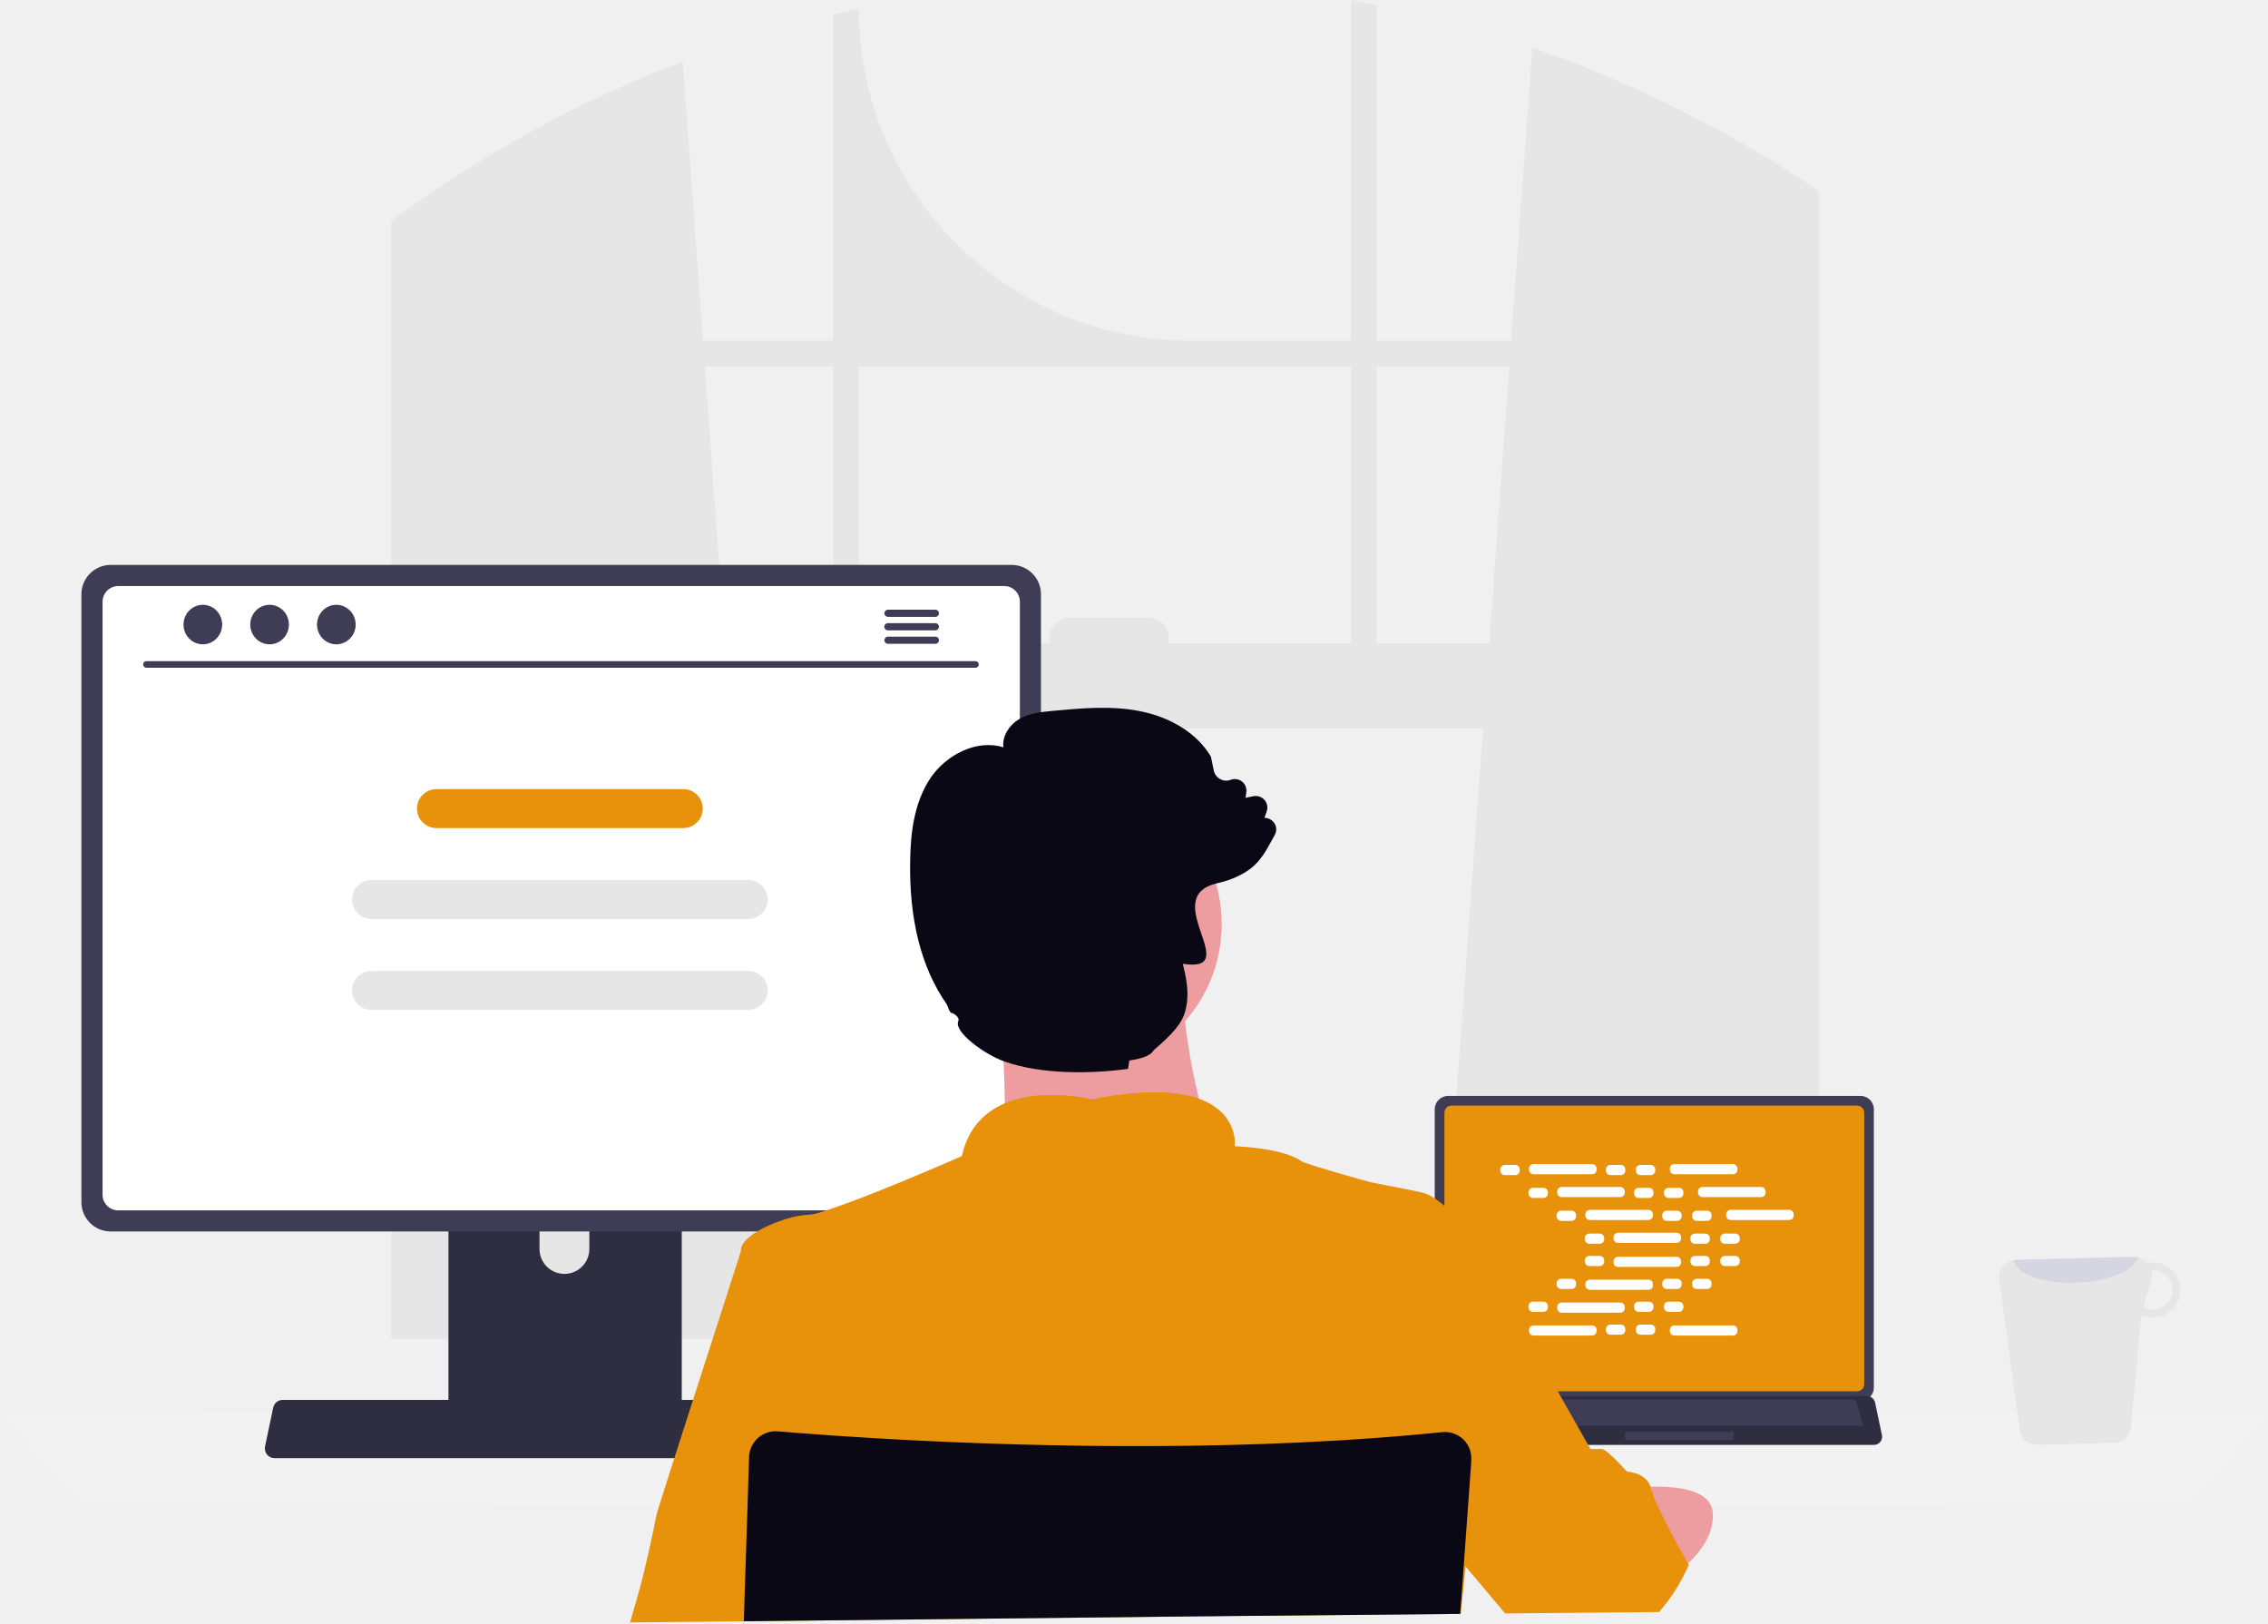
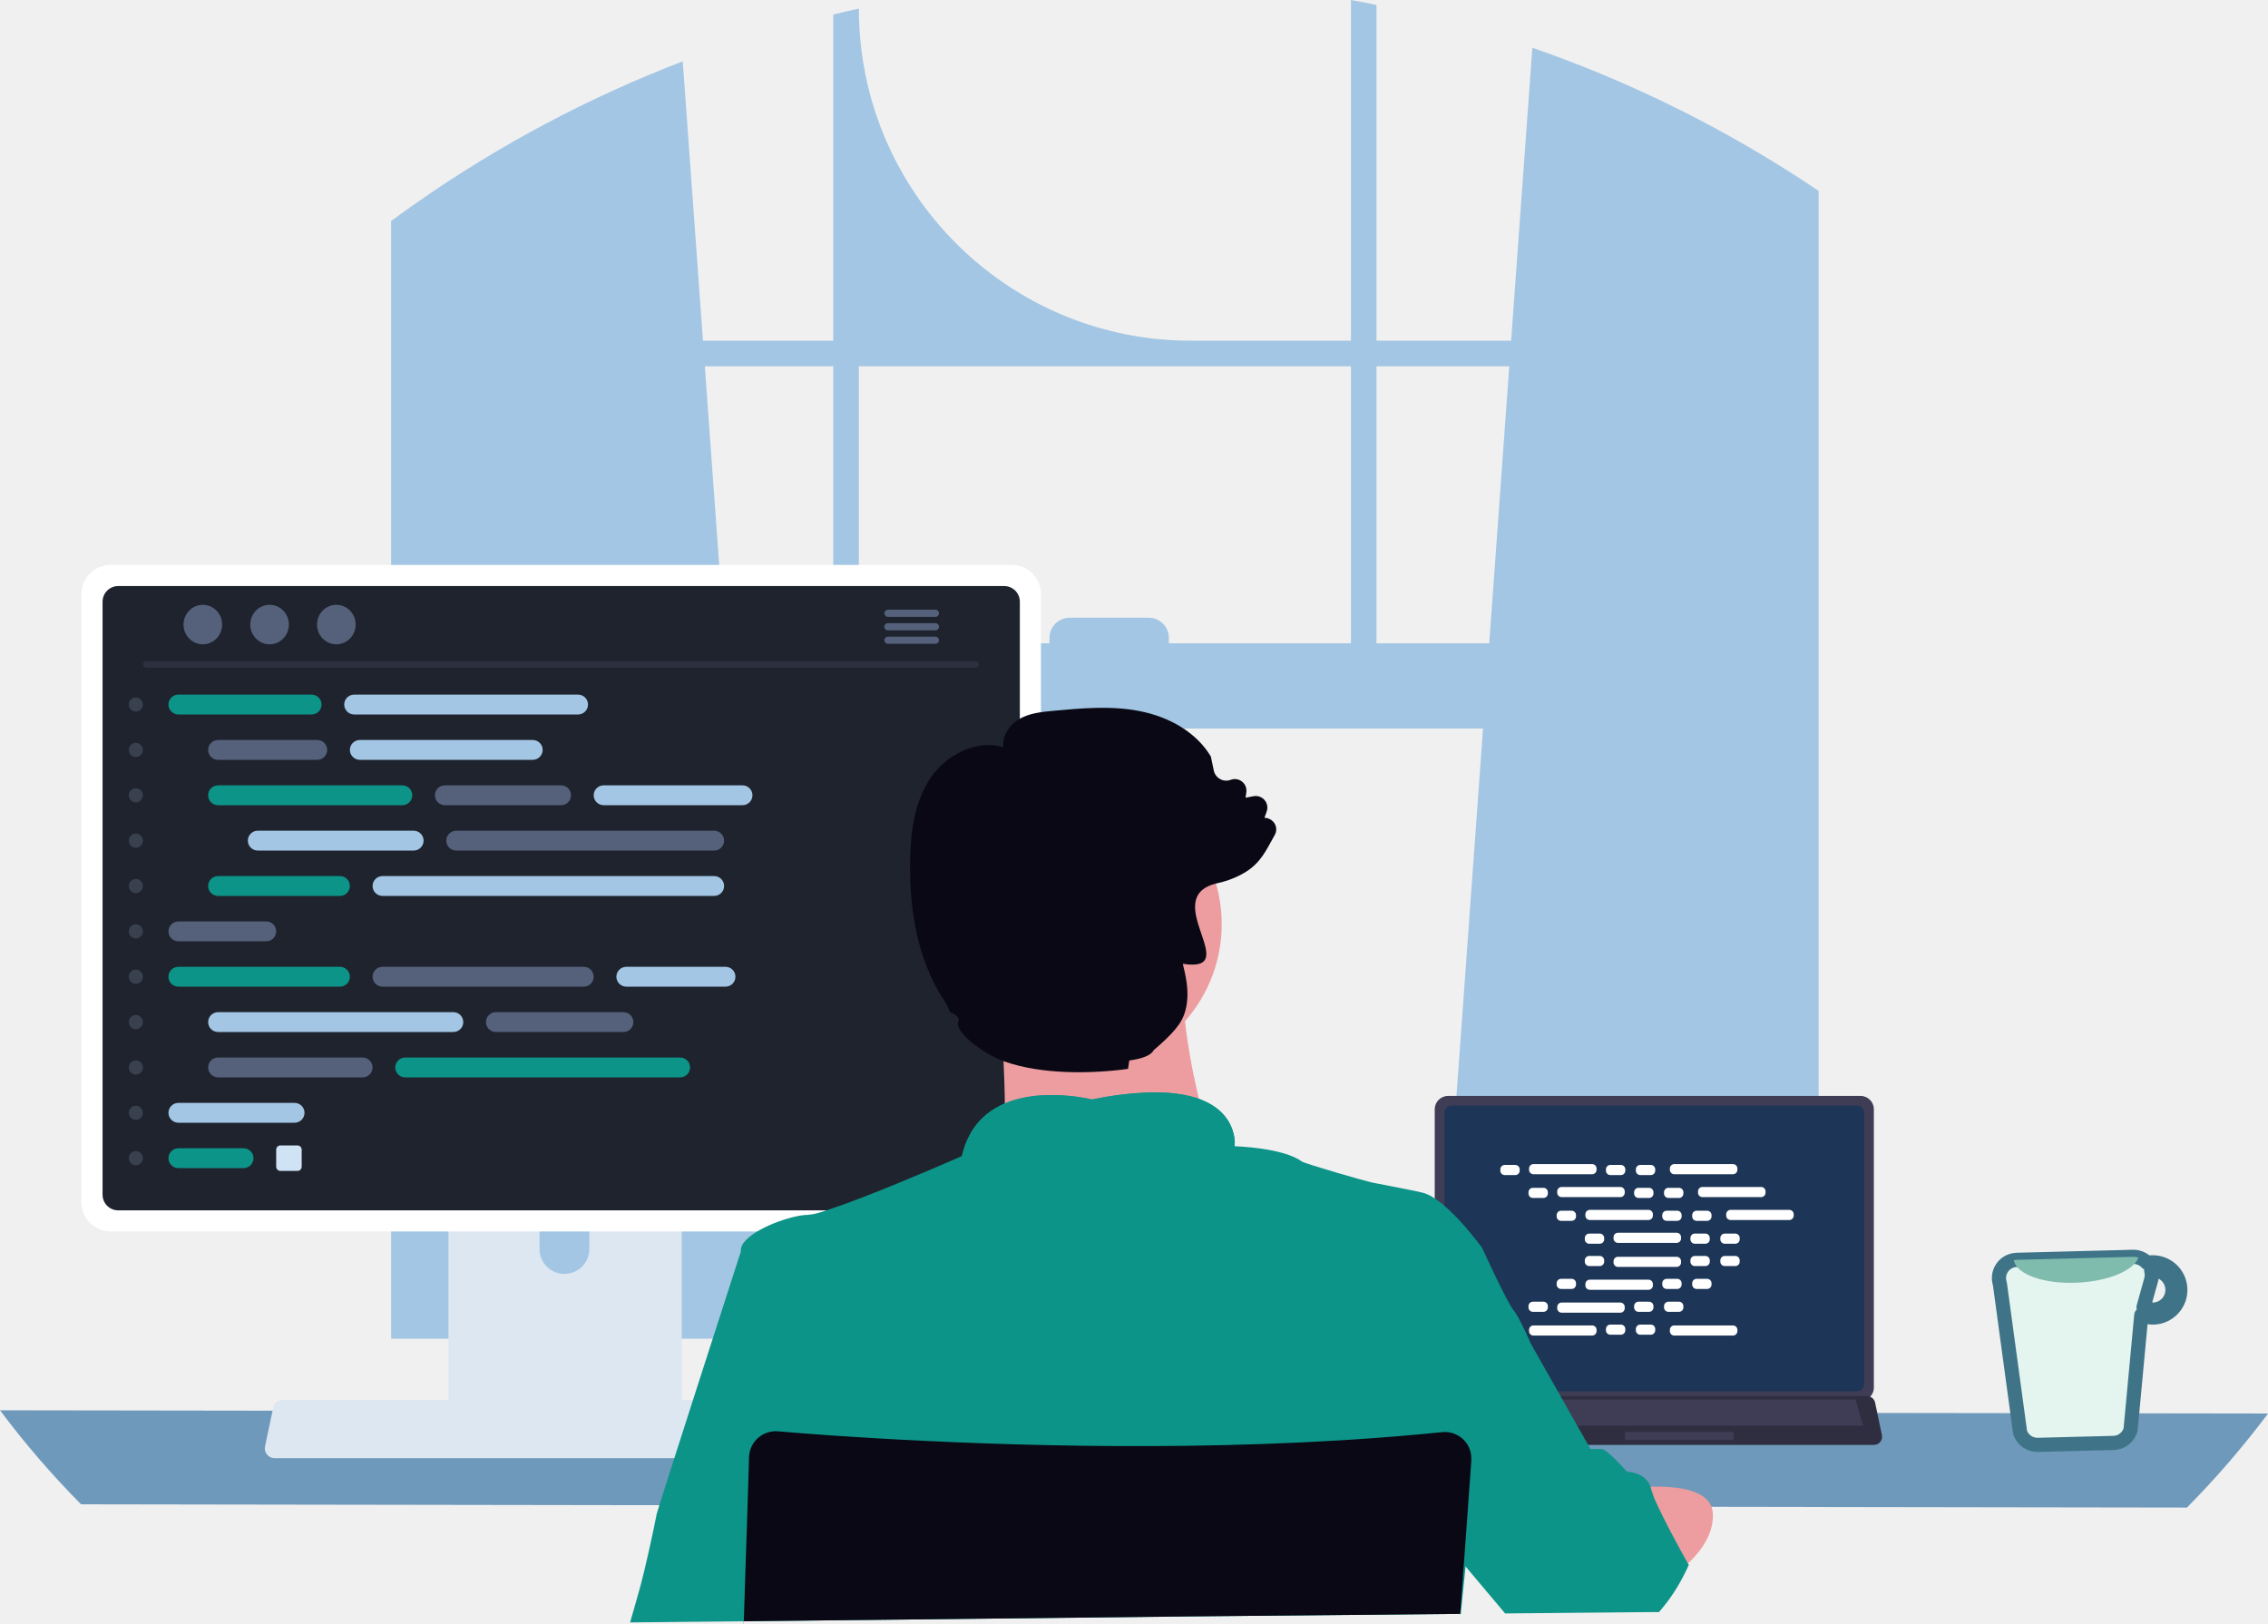
<svg xmlns="http://www.w3.org/2000/svg" width="800" height="572.62" viewBox="0 0 800 572.62" role="img" artist="Katerina Limpitsouni" source="https://undraw.co/">
+   <style>
+ /* Steam over the mug. CSS animation rather than script: this file is loaded
+    through an &lt;img&gt; tag, which runs declarative animation but blocks JS.
+    The wisps sit outside the outer translate, so their coordinates are plain
+    root viewBox units — the mug measures x 705-769, y 443-510 there. */
+ .steam{fill:none;stroke:#9ec2e2;stroke-width:4;stroke-linecap:round;opacity:0;
+ transform-box:fill-box;transform-origin:50% 100%;
+ animation:steamrise 3.6s linear infinite}
+ .steam-b{animation-delay:1.2s}
+ .steam-c{animation-delay:2.4s}
+ @keyframes steamrise{
+ 0%{opacity:0;transform:translateY(5px) scale(.72)}
+ 22%{opacity:.85}
+ 62%{opacity:.5}
+ 100%{opacity:0;transform:translateY(-26px) scale(1.32)}}
+ @media(prefers-reduced-motion:reduce){.steam{animation:none;opacity:.45}}
+ </style>
  <g transform="translate(-28.583 -435)">
-     <path d="M878.163,227.233c-1-.664-2-1.294-3-1.936a435.517,435.517,0,0,0-91.985-44.589l-7.491,103.335H728.2V165.624c-2.989-.618-6-1.2-9.014-1.752V284.043H662.753A117.137,117.137,0,0,1,545.616,166.906h0c-3.024.653-6.025,1.352-9.026,2.1V284.043H490.627l-7.136-98.536a436.225,436.225,0,0,0-93.851,49.858c-.5.344-1.008.7-1.5,1.042-2.531,1.775-5.028,3.585-7.514,5.418V636.049H516.089l-2.394-33.158L500.523,420.835H765.779L752.607,602.891l-2.394,33.158H884.176V231.219Q881.186,229.192,878.163,227.233ZM536.591,390.769H498.347l-7.067-97.7h45.311Zm182.595,0H654.953v-1.936a7.078,7.078,0,0,0-7.09-7.078H619.939a7.075,7.075,0,0,0-7.078,7.078v1.936H545.616v-97.7H719.186Zm9.014,0v-97.7h46.834l-7.067,97.7Z" transform="translate(-214.08 271.129)" fill="#e6e6e6" />
-     <path d="M206.59,598.162a316.829,316.829,0,0,0,28.591,33.158L978,632.466a316.84,316.84,0,0,0,28.591-33.159Z" transform="translate(-178.007 334.261)" fill="#f2f2f2" />
+     <path d="M878.163,227.233c-1-.664-2-1.294-3-1.936a435.517,435.517,0,0,0-91.985-44.589l-7.491,103.335H728.2V165.624c-2.989-.618-6-1.2-9.014-1.752V284.043H662.753A117.137,117.137,0,0,1,545.616,166.906h0c-3.024.653-6.025,1.352-9.026,2.1V284.043H490.627l-7.136-98.536a436.225,436.225,0,0,0-93.851,49.858c-.5.344-1.008.7-1.5,1.042-2.531,1.775-5.028,3.585-7.514,5.418V636.049H516.089l-2.394-33.158L500.523,420.835H765.779L752.607,602.891l-2.394,33.158H884.176V231.219Q881.186,229.192,878.163,227.233ZM536.591,390.769H498.347l-7.067-97.7h45.311Zm182.595,0H654.953v-1.936a7.078,7.078,0,0,0-7.09-7.078H619.939a7.075,7.075,0,0,0-7.078,7.078v1.936H545.616v-97.7H719.186Zm9.014,0v-97.7h46.834l-7.067,97.7Z" transform="translate(-214.08 271.129)" fill="#a3c6e4" />
+     <path d="M206.59,598.162a316.829,316.829,0,0,0,28.591,33.158L978,632.466a316.84,316.84,0,0,0,28.591-33.159Z" transform="translate(-178.007 334.261)" fill="#6f99bb" />
    <path d="M702.02,506.061v98.163a4.721,4.721,0,0,0,4.718,4.718H852.2a4.722,4.722,0,0,0,4.718-4.718V506.061a4.724,4.724,0,0,0-4.718-4.713H706.738a4.724,4.724,0,0,0-4.718,4.713Z" transform="translate(-167.359 320.188)" fill="#3f3d56" />
-     <path d="M705,506.849v95.73a2.526,2.526,0,0,0,2.521,2.521h143.04a2.526,2.526,0,0,0,2.521-2.521v-95.73a2.527,2.527,0,0,0-2.521-2.527H707.521A2.527,2.527,0,0,0,705,506.849Z" transform="translate(-166.926 320.62)" fill="#e8920c" />
+     <path d="M705,506.849v95.73a2.526,2.526,0,0,0,2.521,2.521h143.04a2.526,2.526,0,0,0,2.521-2.521v-95.73a2.527,2.527,0,0,0-2.521-2.527H707.521A2.527,2.527,0,0,0,705,506.849Z" transform="translate(-166.926 320.62)" fill="#1d3557" />
    <path d="M699.446,609.93A2.829,2.829,0,0,0,701.672,611H857.433a2.866,2.866,0,0,0,2.8-3.454l-2.418-11.485a2.871,2.871,0,0,0-1.785-2.082,2.775,2.775,0,0,0-1.017-.192H704.08a2.776,2.776,0,0,0-1.017.192,2.871,2.871,0,0,0-1.785,2.082l-2.418,11.485a2.864,2.864,0,0,0,.585,2.389Z" transform="translate(-167.827 333.625)" fill="#2f2e41" />
    <rect width="4.797" height="2.878" rx="0.488" transform="translate(542.16 932.354) rotate(180)" fill="#3f3d56" />
    <rect width="4.797" height="2.878" rx="0.488" transform="translate(542.274 937.151) rotate(180)" fill="#3f3d56" />
    <path d="M.559,0H37.82a.559.559,0,0,1,.559.559v1.76a.559.559,0,0,1-.559.559H.559A.559.559,0,0,1,0,2.319V.559A.559.559,0,0,1,.559,0Z" transform="translate(640.14 942.909) rotate(180)" fill="#3f3d56" />
    <rect width="6.833" height="3.576" rx="1.561" transform="translate(557.798 845.887)" fill="#fff" />
    <rect width="6.833" height="3.576" rx="1.561" transform="translate(595.05 845.887)" fill="#fff" />
    <rect width="6.833" height="3.576" rx="1.561" transform="translate(605.604 845.887)" fill="#fff" />
    <rect width="23.819" height="3.576" rx="1.561" transform="translate(567.931 845.588)" fill="#fff" />
    <rect width="23.819" height="3.576" rx="1.561" transform="translate(617.599 845.588)" fill="#fff" />
    <rect width="6.833" height="3.576" rx="1.561" transform="translate(567.732 853.957)" fill="#fff" />
    <rect width="6.833" height="3.576" rx="1.561" transform="translate(604.983 853.957)" fill="#fff" />
    <rect width="6.833" height="3.576" rx="1.561" transform="translate(615.538 853.957)" fill="#fff" />
    <rect width="23.819" height="3.576" rx="1.561" transform="translate(577.865 853.659)" fill="#fff" />
    <rect width="23.819" height="3.576" rx="1.561" transform="translate(627.532 853.659)" fill="#fff" />
    <rect width="6.833" height="3.576" rx="1.561" transform="translate(577.666 862.029)" fill="#fff" />
    <rect width="6.833" height="3.576" rx="1.561" transform="translate(614.916 862.029)" fill="#fff" />
    <rect width="6.833" height="3.576" rx="1.561" transform="translate(625.471 862.029)" fill="#fff" />
    <rect width="23.819" height="3.576" rx="1.561" transform="translate(587.798 861.73)" fill="#fff" />
    <rect width="23.819" height="3.576" rx="1.561" transform="translate(637.466 861.73)" fill="#fff" />
    <rect width="6.833" height="3.576" rx="1.561" transform="translate(587.599 870.099)" fill="#fff" />
    <rect width="6.833" height="3.576" rx="1.561" transform="translate(624.85 870.099)" fill="#fff" />
    <rect width="6.833" height="3.576" rx="1.561" transform="translate(635.404 870.099)" fill="#fff" />
    <rect width="23.819" height="3.576" rx="1.561" transform="translate(597.732 869.801)" fill="#fff" />
    <rect width="6.833" height="3.576" rx="1.561" transform="translate(595.05 902.193)" fill="#fff" />
    <rect width="6.833" height="3.576" rx="1.561" transform="translate(605.604 902.193)" fill="#fff" />
    <rect width="23.819" height="3.576" rx="1.561" transform="translate(617.599 902.491)" fill="#fff" />
    <rect width="6.833" height="3.576" rx="1.561" transform="translate(557.798 902.193)" fill="#fff" />
    <rect width="23.819" height="3.576" rx="1.561" transform="translate(567.931 902.491)" fill="#fff" />
    <rect width="6.833" height="3.576" rx="1.561" transform="translate(567.732 894.122)" fill="#fff" />
    <rect width="6.833" height="3.576" rx="1.561" transform="translate(604.983 894.122)" fill="#fff" />
    <rect width="6.833" height="3.576" rx="1.561" transform="translate(615.538 894.122)" fill="#fff" />
    <rect width="23.819" height="3.576" rx="1.561" transform="translate(577.865 894.42)" fill="#fff" />
    <rect width="6.833" height="3.576" rx="1.561" transform="translate(577.666 886.051)" fill="#fff" />
    <rect width="6.833" height="3.576" rx="1.561" transform="translate(614.916 886.051)" fill="#fff" />
    <rect width="6.833" height="3.576" rx="1.561" transform="translate(625.471 886.051)" fill="#fff" />
    <rect width="23.819" height="3.576" rx="1.561" transform="translate(587.798 886.349)" fill="#fff" />
    <rect width="6.833" height="3.576" rx="1.561" transform="translate(587.599 877.98)" fill="#fff" />
    <rect width="6.833" height="3.576" rx="1.561" transform="translate(624.85 877.98)" fill="#fff" />
    <rect width="6.833" height="3.576" rx="1.561" transform="translate(635.404 877.98)" fill="#fff" />
    <rect width="23.819" height="3.576" rx="1.561" transform="translate(597.732 878.278)" fill="#fff" />
-     <path d="M398.28,501.855V619.324h82.295V501.855a3.949,3.949,0,0,0-2.783-3.78,3.636,3.636,0,0,0-1.18-.183H402.254A3.967,3.967,0,0,0,398.28,501.855ZM430.4,542.218a8.785,8.785,0,1,1,17.57,0v13.63a8.785,8.785,0,1,1-17.57,0Z" transform="translate(-211.513 319.685)" fill="#2f2e41" />
-     <path d="M398.06,600.632V611.96a2.229,2.229,0,0,0,2.211,2.222h78.378a2.222,2.222,0,0,0,2.211-2.222V600.632Z" transform="translate(-211.545 334.62)" fill="#3f3d56" />
-     <path d="M285.25,348.139V562.621a10.316,10.316,0,0,0,10.308,10.308H613.4a10.316,10.316,0,0,0,10.308-10.308V348.139a10.322,10.322,0,0,0-10.308-10.3H295.558a10.321,10.321,0,0,0-10.308,10.3Z" transform="translate(-227.944 296.419)" fill="#3f3d56" />
-     <path d="M291.76,349.863V559.03a5.519,5.519,0,0,0,5.509,5.509H609.806a5.519,5.519,0,0,0,5.509-5.509V349.863a5.521,5.521,0,0,0-5.509-5.521H297.269A5.521,5.521,0,0,0,291.76,349.863Z" transform="translate(-226.998 297.364)" fill="#fff" />
-     <path d="M342.5,614.239a3.377,3.377,0,0,0,2.657,1.271H531.094a3.422,3.422,0,0,0,3.344-4.123l-2.886-13.71a3.428,3.428,0,0,0-2.13-2.485,3.313,3.313,0,0,0-1.214-.229H348.03a3.316,3.316,0,0,0-1.214.229,3.427,3.427,0,0,0-2.13,2.485l-2.886,13.71A3.419,3.419,0,0,0,342.5,614.239Z" transform="translate(-219.734 333.796)" fill="#2f2e41" />
-     <path d="M597.848,369.794H305.409a1.163,1.163,0,1,1,0-2.326h292.44a1.163,1.163,0,1,1,0,2.326Z" transform="translate(-225.183 300.726)" fill="#3f3d56" />
-     <ellipse cx="6.815" cy="6.967" rx="6.815" ry="6.967" transform="translate(93.317 648.321)" fill="#3f3d56" />
-     <ellipse cx="6.815" cy="6.967" rx="6.815" ry="6.967" transform="translate(116.861 648.321)" fill="#3f3d56" />
-     <ellipse cx="6.815" cy="6.967" rx="6.815" ry="6.967" transform="translate(140.405 648.321)" fill="#3f3d56" />
+     <path d="M398.28,501.855V619.324h82.295V501.855a3.949,3.949,0,0,0-2.783-3.78,3.636,3.636,0,0,0-1.18-.183H402.254A3.967,3.967,0,0,0,398.28,501.855ZM430.4,542.218a8.785,8.785,0,1,1,17.57,0v13.63a8.785,8.785,0,1,1-17.57,0Z" transform="translate(-211.513 319.685)" fill="#dde7f1" />
+     <path d="M398.06,600.632V611.96a2.229,2.229,0,0,0,2.211,2.222h78.378a2.222,2.222,0,0,0,2.211-2.222V600.632Z" transform="translate(-211.545 334.62)" fill="#dde7f1" />
+     <path d="M285.25,348.139V562.621a10.316,10.316,0,0,0,10.308,10.308H613.4a10.316,10.316,0,0,0,10.308-10.308V348.139a10.322,10.322,0,0,0-10.308-10.3H295.558a10.321,10.321,0,0,0-10.308,10.3Z" transform="translate(-227.944 296.419)" fill="#ffffff" />
+     <path d="M291.76,349.863V559.03a5.519,5.519,0,0,0,5.509,5.509H609.806a5.519,5.519,0,0,0,5.509-5.509V349.863a5.521,5.521,0,0,0-5.509-5.521H297.269A5.521,5.521,0,0,0,291.76,349.863Z" transform="translate(-226.998 297.364)" fill="#1e232e" />
+     <path d="M342.5,614.239a3.377,3.377,0,0,0,2.657,1.271H531.094a3.422,3.422,0,0,0,3.344-4.123l-2.886-13.71a3.428,3.428,0,0,0-2.13-2.485,3.313,3.313,0,0,0-1.214-.229H348.03a3.316,3.316,0,0,0-1.214.229,3.427,3.427,0,0,0-2.13,2.485l-2.886,13.71A3.419,3.419,0,0,0,342.5,614.239Z" transform="translate(-219.734 333.796)" fill="#dde7f1" />
+     <path d="M597.848,369.794H305.409a1.163,1.163,0,1,1,0-2.326h292.44a1.163,1.163,0,1,1,0,2.326Z" transform="translate(-225.183 300.726)" fill="#2b3140" />
+     <ellipse cx="6.815" cy="6.967" rx="6.815" ry="6.967" transform="translate(93.317 648.321)" fill="#55607a" />
+     <ellipse cx="6.815" cy="6.967" rx="6.815" ry="6.967" transform="translate(116.861 648.321)" fill="#55607a" />
+     <ellipse cx="6.815" cy="6.967" rx="6.815" ry="6.967" transform="translate(140.405 648.321)" fill="#55607a" />
    <path d="M0,0H138.582l2.729,9.163H0Z" transform="translate(544.477 928.654)" fill="#3f3d56" />
-     <path d="M550.486,351.622H533.763a1.266,1.266,0,0,0,0,2.531h16.722a1.266,1.266,0,1,0,0-2.531Z" transform="translate(-191.998 298.422)" fill="#3f3d56" />
-     <path d="M550.489,355.772H533.767a1.266,1.266,0,1,0,0,2.532h16.722a1.266,1.266,0,1,0,0-2.531Z" transform="translate(-192.002 299.025)" fill="#3f3d56" />
-     <path d="M550.486,359.922H533.763a1.266,1.266,0,0,0,0,2.531h16.722a1.266,1.266,0,1,0,0-2.531Z" transform="translate(-191.998 299.629)" fill="#3f3d56" />
+     <path d="M550.486,351.622H533.763a1.266,1.266,0,0,0,0,2.531h16.722a1.266,1.266,0,1,0,0-2.531Z" transform="translate(-191.998 298.422)" fill="#55607a" />
+     <path d="M550.489,355.772H533.767a1.266,1.266,0,1,0,0,2.532h16.722a1.266,1.266,0,1,0,0-2.531Z" transform="translate(-192.002 299.025)" fill="#55607a" />
+     <path d="M550.486,359.922H533.763a1.266,1.266,0,0,0,0,2.531h16.722a1.266,1.266,0,1,0,0-2.531Z" transform="translate(-191.998 299.629)" fill="#55607a" />
    <g transform="translate(733.68 878.293)">
-       <path d="M900.245,605.468a6.468,6.468,0,0,0,6.233,4.366l26.706-.687a6.38,6.38,0,0,0,6.029-4.695l3.779-40.411a9.873,9.873,0,0,0,4.272.878,9.739,9.739,0,0,0-.489-19.472,8.249,8.249,0,0,0-1.75.182,6.6,6.6,0,0,0-4.913-2.12l-41.079,1.061a5.89,5.89,0,0,0-1.013.126,6.416,6.416,0,0,0-4.912,8.331Zm43.522-44.17,2.689-9.63a6.557,6.557,0,0,0,.021-3.4c.13,0,.246-.062.376-.062a6.966,6.966,0,1,1,.326,13.929A6.556,6.556,0,0,1,943.767,561.3Z" transform="translate(-892.779 -543.508)" fill="#e6e6e6" />
-       <path d="M897.978,544.7c.875,5,10.715,8.522,22.546,7.911,10.88-.5,19.776-4.322,21.406-8.849a6.072,6.072,0,0,0-1.859-.248l-41.079,1.061a5.9,5.9,0,0,0-1.013.126Z" transform="translate(-892.737 -543.508)" fill="#d6d6e3" />
+       <path d="M900.245,605.468a6.468,6.468,0,0,0,6.233,4.366l26.706-.687a6.38,6.38,0,0,0,6.029-4.695l3.779-40.411a9.873,9.873,0,0,0,4.272.878,9.739,9.739,0,0,0-.489-19.472,8.249,8.249,0,0,0-1.75.182,6.6,6.6,0,0,0-4.913-2.12l-41.079,1.061a5.89,5.89,0,0,0-1.013.126,6.416,6.416,0,0,0-4.912,8.331Zm43.522-44.17,2.689-9.63a6.557,6.557,0,0,0,.021-3.4c.13,0,.246-.062.376-.062a6.966,6.966,0,1,1,.326,13.929A6.556,6.556,0,0,1,943.767,561.3Z" transform="translate(-892.779 -543.508)" fill="#e4f4ee" stroke="#3f7488" stroke-width="5" stroke-linejoin="round" />
+       <path d="M897.978,544.7c.875,5,10.715,8.522,22.546,7.911,10.88-.5,19.776-4.322,21.406-8.849a6.072,6.072,0,0,0-1.859-.248l-41.079,1.061a5.9,5.9,0,0,0-1.013.126Z" transform="translate(-892.737 -543.508)" fill="#7fbcae" />
    </g>
    <g transform="translate(250.837 684.649)">
      <path d="M608.259,538.318s-88.873,10.718-80.387,0c3.073-3.877,3.921-15.363,3.751-28.448-.054-3.975-.2-8.092-.4-12.192-.983-19.65-3.349-38.854-3.349-38.854s77.708-36.621,68.776-7.592c-3.573,11.728-2.4,28.2.313,43.659.795,4.511,1.715,8.932,2.68,13.13A307.827,307.827,0,0,0,608.259,538.318Z" transform="translate(-399.458 -372.022)" fill="#ed9da0" />
-       <path d="M424.283,703.042v-.75l156.862-1.706,95.572-.893h.268l-.1,1.322.134-1.322h.17v-.152l1.224-12.013.464-4.546.143-1.42.125-1.188,5.52-18.409,5.52-18.382,4.645-15.479,7.092-23.652s-4.019-9.379-6.252-12.058-11-21.856-11-21.856-12.523-17.292-20.856-19.382c-3.492-.893-10.388-2.081-17.712-3.573-2.742-.554-23.758-6.624-25.009-7.467-6.565-4.814-23.018-5.359-23.652-5.359h0a.382.382,0,0,1,0-.063v-.08a9.146,9.146,0,0,0,0-1.125,7.175,7.175,0,0,0-.08-1.25,1.127,1.127,0,0,0-.063-.447c-.045-.322-.1-.661-.179-1.018a4.473,4.473,0,0,0-.107-.473,15.378,15.378,0,0,0-1.117-3.117c-.063-.143-.143-.295-.214-.438a16.294,16.294,0,0,0-1.518-2.349c-.116-.152-.241-.313-.375-.464a17.487,17.487,0,0,0-2.43-2.358c-.241-.188-.491-.384-.75-.563a4.172,4.172,0,0,0-.456-.322l-.795-.518-.741-.429c-.652-.357-1.34-.706-2.09-1.036-.232-.107-.482-.205-.732-.3s-.643-.25-.974-.375h-.054l-.67-.268c-.509-.17-1.027-.322-1.572-.473l-.831-.214-.893-.205-.893-.188c-.893-.179-1.849-.339-2.849-.464l-1.018-.125-1.045-.107-1.081-.089-1.536-.089-1.786-.063a111.389,111.389,0,0,0-23.448,2.494,64.549,64.549,0,0,0-16.3-1.5h-.777l-.893.054H528.6l-1.152.107a8.563,8.563,0,0,0-1.161.134c-.384.054-.786.1-1.17.161l-.589.1c-.581.1-1.17.205-1.786.33q-.295.054-.589.134c-.777.17-1.554.375-2.322.607-.384.107-.768.232-1.152.366-.2.054-.384.125-.572.2l-.572.205-.563.223-.67.268c-.339.143-.67.295-1,.456-.188.08-.375.17-.554.268s-.366.179-.536.277a24.783,24.783,0,0,0-5.547,3.912l-.456.438-.447.456c-.152.152-.295.313-.438.473a21.268,21.268,0,0,0-1.626,2.01c-.143.188-.277.375-.411.572a23.843,23.843,0,0,0-1.536,2.608c-.116.214-.223.438-.33.652a29.205,29.205,0,0,0-1.786,4.689q-.25.893-.456,1.786s-18.909,8.343-34.593,14.381c-4.171,1.608-8.1,3.064-11.388,4.162-.956.321-1.849.616-2.68.893a23.849,23.849,0,0,1-5.582,1.286,17.553,17.553,0,0,0-2.68.25c-7.208,1.17-19.561,6.252-20.91,11.353a3.294,3.294,0,0,0-.089,1.25s-29.377,90.954-29.7,92.624c-1.3,6.806-4.2,19.766-5.627,25.009-1.063,3.912-2.608,9.271-3.671,12.951a1.253,1.253,0,0,1-.089.313l40.042-.393v.75h.125Z" transform="translate(-384.17 -380.107)" fill="#e8920c" />
-       <path d="M611.55,533.527c-25.9,4.77-74.671,3.742-95.75,3.019,7.726-27.689,45.4-18.275,45.4-18.275C607.835,508.964,611.407,528.275,611.55,533.527Z" transform="translate(-398.229 -380.111)" fill="#e8920c" />
+       <path d="M424.283,703.042v-.75l156.862-1.706,95.572-.893h.268l-.1,1.322.134-1.322h.17v-.152l1.224-12.013.464-4.546.143-1.42.125-1.188,5.52-18.409,5.52-18.382,4.645-15.479,7.092-23.652s-4.019-9.379-6.252-12.058-11-21.856-11-21.856-12.523-17.292-20.856-19.382c-3.492-.893-10.388-2.081-17.712-3.573-2.742-.554-23.758-6.624-25.009-7.467-6.565-4.814-23.018-5.359-23.652-5.359h0a.382.382,0,0,1,0-.063v-.08a9.146,9.146,0,0,0,0-1.125,7.175,7.175,0,0,0-.08-1.25,1.127,1.127,0,0,0-.063-.447c-.045-.322-.1-.661-.179-1.018a4.473,4.473,0,0,0-.107-.473,15.378,15.378,0,0,0-1.117-3.117c-.063-.143-.143-.295-.214-.438a16.294,16.294,0,0,0-1.518-2.349c-.116-.152-.241-.313-.375-.464a17.487,17.487,0,0,0-2.43-2.358c-.241-.188-.491-.384-.75-.563a4.172,4.172,0,0,0-.456-.322l-.795-.518-.741-.429c-.652-.357-1.34-.706-2.09-1.036-.232-.107-.482-.205-.732-.3s-.643-.25-.974-.375h-.054l-.67-.268c-.509-.17-1.027-.322-1.572-.473l-.831-.214-.893-.205-.893-.188c-.893-.179-1.849-.339-2.849-.464l-1.018-.125-1.045-.107-1.081-.089-1.536-.089-1.786-.063a111.389,111.389,0,0,0-23.448,2.494,64.549,64.549,0,0,0-16.3-1.5h-.777l-.893.054H528.6l-1.152.107a8.563,8.563,0,0,0-1.161.134c-.384.054-.786.1-1.17.161l-.589.1c-.581.1-1.17.205-1.786.33q-.295.054-.589.134c-.777.17-1.554.375-2.322.607-.384.107-.768.232-1.152.366-.2.054-.384.125-.572.2l-.572.205-.563.223-.67.268c-.339.143-.67.295-1,.456-.188.08-.375.17-.554.268s-.366.179-.536.277a24.783,24.783,0,0,0-5.547,3.912l-.456.438-.447.456c-.152.152-.295.313-.438.473a21.268,21.268,0,0,0-1.626,2.01c-.143.188-.277.375-.411.572a23.843,23.843,0,0,0-1.536,2.608c-.116.214-.223.438-.33.652a29.205,29.205,0,0,0-1.786,4.689q-.25.893-.456,1.786s-18.909,8.343-34.593,14.381c-4.171,1.608-8.1,3.064-11.388,4.162-.956.321-1.849.616-2.68.893a23.849,23.849,0,0,1-5.582,1.286,17.553,17.553,0,0,0-2.68.25c-7.208,1.17-19.561,6.252-20.91,11.353a3.294,3.294,0,0,0-.089,1.25s-29.377,90.954-29.7,92.624c-1.3,6.806-4.2,19.766-5.627,25.009-1.063,3.912-2.608,9.271-3.671,12.951a1.253,1.253,0,0,1-.089.313l40.042-.393v.75h.125Z" transform="translate(-384.17 -380.107)" fill="#0d9488" />
+       <path d="M611.55,533.527c-25.9,4.77-74.671,3.742-95.75,3.019,7.726-27.689,45.4-18.275,45.4-18.275C607.835,508.964,611.407,528.275,611.55,533.527Z" transform="translate(-398.229 -380.111)" fill="#0d9488" />
      <path d="M776.94,672.225s30.511-4.689,31.11,8.709-15.559,22.758-15.559,22.758Z" transform="translate(-426.121 -396.736)" fill="#ed9da0" />
-       <path d="M791.874,692.2s-.795,1.893-2.26,4.636a61.634,61.634,0,0,1-8.039,11.763l-.241.259h-1.447l-51.573.473h-1.233l-.152-.179-10-11.87-3.769-4.475-.152-.188-.321-.375-.179-.214-.232-.277-7.333-8.7,2.68-11.165,4.564-18.811.116-.456.893-3.573.634-2.68,2.126-8.735,7.288-30.056,12.951,6.7L749.85,638.4l7.333,12.951H761.2c.759,0,2.5,1.465,4.252,3.153.625.6,1.25,1.233,1.786,1.786,1.59,1.643,2.849,3.055,2.849,3.055s6.511.143,8.262,5.27a6.249,6.249,0,0,1,.223.759,35.994,35.994,0,0,0,2.26,5.859c1.152,2.51,2.6,5.359,4.064,8.208,2.724,5.225,5.493,10.2,6.511,12l.125.223Z" transform="translate(-418.431 -389.916)" fill="#e8920c" />
+       <path d="M791.874,692.2s-.795,1.893-2.26,4.636a61.634,61.634,0,0,1-8.039,11.763l-.241.259h-1.447l-51.573.473h-1.233l-.152-.179-10-11.87-3.769-4.475-.152-.188-.321-.375-.179-.214-.232-.277-7.333-8.7,2.68-11.165,4.564-18.811.116-.456.893-3.573.634-2.68,2.126-8.735,7.288-30.056,12.951,6.7L749.85,638.4l7.333,12.951H761.2c.759,0,2.5,1.465,4.252,3.153.625.6,1.25,1.233,1.786,1.786,1.59,1.643,2.849,3.055,2.849,3.055s6.511.143,8.262,5.27a6.249,6.249,0,0,1,.223.759,35.994,35.994,0,0,0,2.26,5.859c1.152,2.51,2.6,5.359,4.064,8.208,2.724,5.225,5.493,10.2,6.511,12l.125.223Z" transform="translate(-418.431 -389.916)" fill="#0d9488" />
      <path d="M429.08,717.336v-.75l156.862-1.706,95.572-.893h.268v-.152l.893-12,.384-5.359,1.465-20.2,1.152-15.988v-.393a9.484,9.484,0,0,0-.1-2.206.269.269,0,0,0,0-.089,9.282,9.282,0,0,0-1.786-4.144,9.414,9.414,0,0,0-8.414-3.573c-10.817,1.108-21.74,1.992-32.673,2.68-1.492.107-2.983.2-4.466.277-70.509,4.189-140.383.795-178.192-1.786l-2.68-.2c-6.547-.465-12.022-.893-16.238-1.259a9.414,9.414,0,0,0-10.039,7.619,9.827,9.827,0,0,0-.161,1.465l-.607,19.793-.831,25.072-.393,12.826v1Z" transform="translate(-388.967 -394.4)" fill="#090814" />
      <ellipse cx="51.737" cy="51.737" rx="51.737" ry="51.737" transform="translate(105.21 24.575)" fill="#ed9da0" />
      <path d="M670.988,405.522a4.365,4.365,0,0,0-3.123-1.382l.778-2.16a4.1,4.1,0,0,0-4.6-5.457l-2.833.546.267-1.893a4.1,4.1,0,0,0-5.492-4.435,4.373,4.373,0,0,1-3.762-.267,4.466,4.466,0,0,1-2.229-3.031l-.987-4.76-.1-.255c-4.807-8.012-14.049-13.84-25.359-15.977-10.067-1.916-20.389-.94-30.34-.023-3.948.372-8.406.79-12.122,3.065-3.158,1.951-5.829,5.852-5.283,9.788-9.811-3.007-20.331,3-25.544,10.566-6.177,9.01-7.187,20.3-7.35,29.12-.441,20.877,3.867,37.957,12.772,50.775.65.929.813,2.868,2.1,3.518l-.267-.43c1.44.72,2.9,1.881,2.357,3.123-1.567,3.576,8.848,11.483,16.186,14.1,13.388,4.772,31.187,4.366,43.7,2.647l.441-2.961c4.517-.615,7.7-1.788,8.592-3.623,1.579-1.347,2.926-2.554,4.1-3.669l.012-.012c.023-.023.07-.058.093-.081,5.655-5.422,6.967-8.511,7.559-13.213.569-4.61-.441-9.289-1.475-13.5,21.759,3.367-8.569-23.176,11.7-28.308a6.308,6.308,0,0,1,.708-.174c.592-.139,1.184-.279,1.753-.441a30.7,30.7,0,0,0,7.8-3.332c5.666-3.448,7.536-8.023,10.462-13.178a3.978,3.978,0,0,0-.522-4.679Z" transform="translate(-444.113 -365.348)" fill="#090814" />
    </g>
-     <g transform="translate(152.761 713.325)">
-       <path d="M6.872,0H93.92a6.872,6.872,0,1,1,0,13.744H6.872A6.872,6.872,0,0,1,6.872,0Z" transform="translate(22.907 0)" fill="#e8920c" />
-       <path d="M6.872,0H139.735a6.872,6.872,0,0,1,0,13.744H6.872A6.872,6.872,0,0,1,6.872,0Z" transform="translate(0 32.07)" fill="#e6e6e6" />
-       <path d="M6.872,0H139.735a6.872,6.872,0,0,1,0,13.744H6.872A6.872,6.872,0,0,1,6.872,0Z" transform="translate(0 64.141)" fill="#e6e6e6" />
+     <g>
+       <rect x="74" y="681" width="5" height="5" rx="2.5" fill="#39414f" />
+       <rect x="74" y="697" width="5" height="5" rx="2.5" fill="#39414f" />
+       <rect x="74" y="713" width="5" height="5" rx="2.5" fill="#39414f" />
+       <rect x="74" y="729" width="5" height="5" rx="2.5" fill="#39414f" />
+       <rect x="74" y="745" width="5" height="5" rx="2.5" fill="#39414f" />
+       <rect x="74" y="761" width="5" height="5" rx="2.5" fill="#39414f" />
+       <rect x="74" y="777" width="5" height="5" rx="2.5" fill="#39414f" />
+       <rect x="74" y="793" width="5" height="5" rx="2.5" fill="#39414f" />
+       <rect x="74" y="809" width="5" height="5" rx="2.5" fill="#39414f" />
+       <rect x="74" y="825" width="5" height="5" rx="2.5" fill="#39414f" />
+       <rect x="74" y="841" width="5" height="5" rx="2.5" fill="#39414f" />
+       <rect x="88" y="680" width="54" height="7" rx="3.5" fill="#0d9488" />
+       <rect x="150" y="680" width="86" height="7" rx="3.5" fill="#a3c6e4" />
+       <rect x="102" y="696" width="42" height="7" rx="3.5" fill="#55607a" />
+       <rect x="152" y="696" width="68" height="7" rx="3.5" fill="#a3c6e4" />
+       <rect x="102" y="712" width="72" height="7" rx="3.5" fill="#0d9488" />
+       <rect x="182" y="712" width="48" height="7" rx="3.5" fill="#55607a" />
+       <rect x="238" y="712" width="56" height="7" rx="3.5" fill="#a3c6e4" />
+       <rect x="116" y="728" width="62" height="7" rx="3.5" fill="#a3c6e4" />
+       <rect x="186" y="728" width="98" height="7" rx="3.5" fill="#55607a" />
+       <rect x="102" y="744" width="50" height="7" rx="3.5" fill="#0d9488" />
+       <rect x="160" y="744" width="124" height="7" rx="3.5" fill="#a3c6e4" />
+       <rect x="88" y="760" width="38" height="7" rx="3.5" fill="#55607a" />
+       <rect x="88" y="776" width="64" height="7" rx="3.5" fill="#0d9488" />
+       <rect x="160" y="776" width="78" height="7" rx="3.5" fill="#55607a" />
+       <rect x="246" y="776" width="42" height="7" rx="3.5" fill="#a3c6e4" />
+       <rect x="102" y="792" width="90" height="7" rx="3.5" fill="#a3c6e4" />
+       <rect x="200" y="792" width="52" height="7" rx="3.5" fill="#55607a" />
+       <rect x="102" y="808" width="58" height="7" rx="3.5" fill="#55607a" />
+       <rect x="168" y="808" width="104" height="7" rx="3.5" fill="#0d9488" />
+       <rect x="88" y="824" width="48" height="7" rx="3.5" fill="#a3c6e4" />
+       <rect x="88" y="840" width="30" height="7" rx="3.5" fill="#0d9488" />
+       <rect x="126" y="839" width="9" height="9" rx="1.5" fill="#cfe3f5" />
    </g>
  </g>
+   <g aria-hidden="true">
+     <path class="steam steam-a" d="M716,440c-5-7,5-11,0-18c-4-6,3-9,1-13" />
+     <path class="steam steam-b" d="M729,442c5-8-5-12,0-20c4-7-3-10-1-14" />
+     <path class="steam steam-c" d="M742,440c-4-7,4-11,0-17c-3-6,3-9,1-12" />
+   </g>
</svg>
